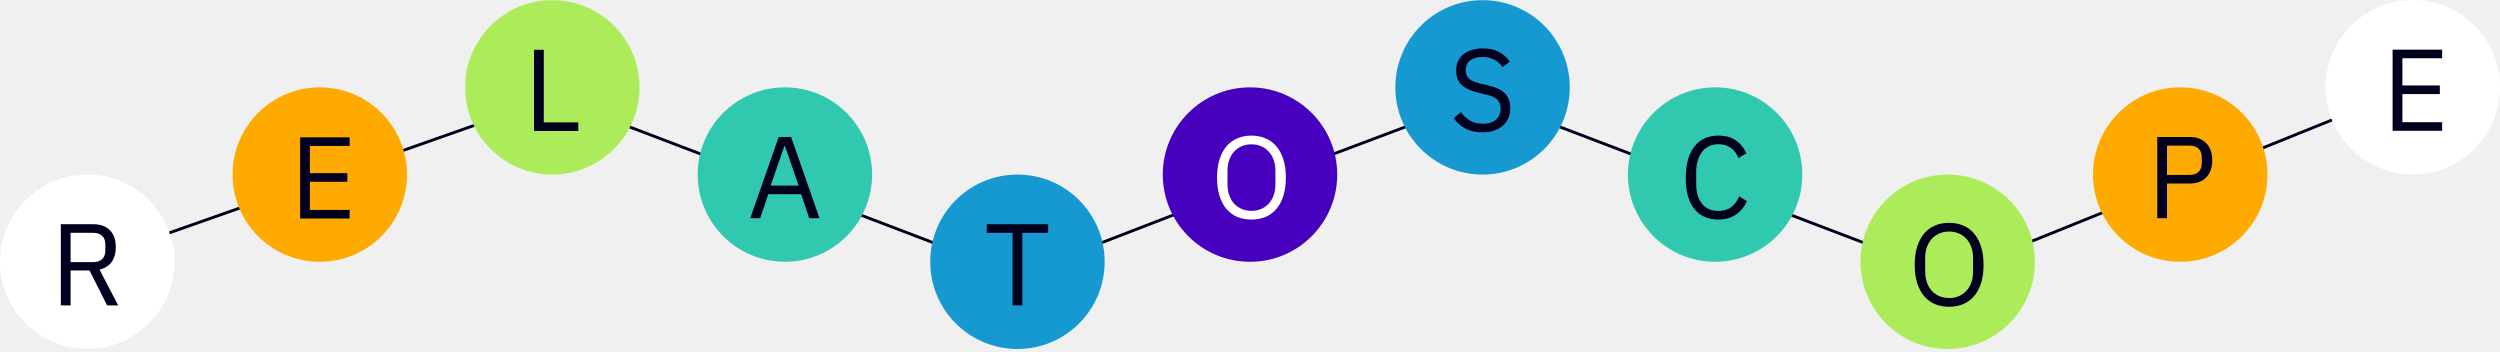
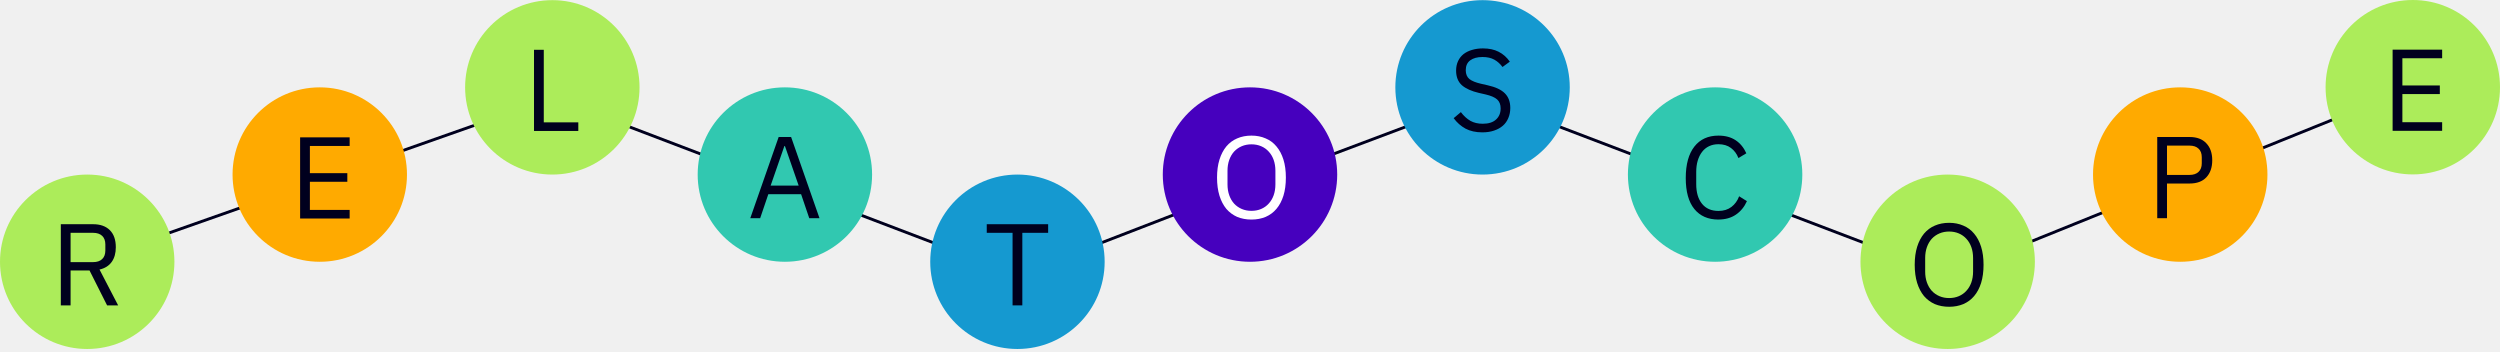
<svg xmlns="http://www.w3.org/2000/svg" width="860" height="121" viewBox="0 0 860 121" fill="none">
  <path d="M30 90.05L190.18 33.6L270.18 64.1L350.18 94.6L430.18 63.7L510.18 33.59L590.18 64.09L670.18 94.59L830 30.04" stroke="#00001E" stroke-miterlimit="10" />
  <path d="M110 90.05C126.569 90.05 140 76.618 140 60.05C140 43.481 126.569 30.05 110 30.05C93.431 30.05 80 43.481 80 60.05C80 76.618 93.431 90.05 110 90.05Z" fill="#FFAA00" />
-   <path d="M190 60.05C206.569 60.05 220 46.618 220 30.05C220 13.481 206.569 0.05 190 0.05C173.431 0.05 160 13.481 160 30.05C160 46.618 173.431 60.05 190 60.05Z" fill="#ACEC5A" />
+   <path d="M190 60.05C206.569 60.05 220 46.618 220 30.05C220 13.482 206.569 0.05 190 0.05C173.431 0.05 160 13.482 160 30.05C160 46.618 173.431 60.05 190 60.05Z" fill="#ACEC5A" />
  <path d="M270 90.05C286.569 90.05 300 76.618 300 60.05C300 43.481 286.569 30.05 270 30.05C253.431 30.05 240 43.481 240 60.05C240 76.618 253.431 90.05 270 90.05Z" fill="#31C8B0" />
  <path d="M350 120.05C366.569 120.05 380 106.619 380 90.05C380 73.481 366.569 60.05 350 60.05C333.431 60.05 320 73.481 320 90.05C320 106.619 333.431 120.05 350 120.05Z" fill="#1599D0" />
  <path d="M430 90.05C446.569 90.05 460 76.618 460 60.05C460 43.481 446.569 30.05 430 30.05C413.431 30.05 400 43.481 400 60.05C400 76.618 413.431 90.05 430 90.05Z" fill="#4600BE" />
-   <path d="M510 60.05C526.569 60.05 540 46.618 540 30.05C540 13.481 526.569 0.05 510 0.05C493.431 0.05 480 13.481 480 30.05C480 46.618 493.431 60.05 510 60.05Z" fill="#1599D0" />
+   <path d="M510 60.05C526.569 60.05 540 46.618 540 30.05C540 13.482 526.569 0.05 510 0.05C493.431 0.05 480 13.482 480 30.05C480 46.618 493.431 60.05 510 60.05Z" fill="#1599D0" />
  <path d="M590 90.05C606.569 90.05 620 76.618 620 60.05C620 43.481 606.569 30.05 590 30.05C573.431 30.05 560 43.481 560 60.05C560 76.618 573.431 90.05 590 90.05Z" fill="#31C8B0" />
  <path d="M670 120.05C686.569 120.05 700 106.619 700 90.05C700 73.481 686.569 60.05 670 60.05C653.431 60.05 640 73.481 640 90.05C640 106.619 653.431 120.05 670 120.05Z" fill="#ACEC5A" />
  <path d="M750 90.05C766.569 90.05 780 76.618 780 60.05C780 43.481 766.569 30.05 750 30.05C733.431 30.05 720 43.481 720 60.05C720 76.618 733.431 90.05 750 90.05Z" fill="#FFAA00" />
-   <path d="M830 60C846.569 60 860 46.569 860 30C860 13.431 846.569 0 830 0C813.431 0 800 13.431 800 30C800 46.569 813.431 60 830 60Z" fill="white" />
+   <path d="M830 60C846.569 60 860 46.569 860 30C860 13.431 846.569 0 830 0C813.431 0 800 13.431 800 30C800 46.569 813.431 60 830 60Z" fill="#ACEC5A" />
  <path d="M823.059 45V17.08H840.099V20.04H826.419V29.4H839.299V32.36H826.419V42.04H840.099V45H823.059Z" fill="#00001E" />
  <path d="M103.24 75.17V47.25H120.28V50.21H106.6V59.57H119.48V62.53H106.6V72.21H120.28V75.17H103.24Z" fill="#00001E" />
  <path d="M509.939 45.53C507.669 45.53 505.739 45.1 504.139 44.25C502.539 43.37 501.179 42.17 500.059 40.65L502.539 38.57C503.529 39.88 504.619 40.88 505.819 41.57C507.019 42.24 508.429 42.57 510.059 42.57C512.059 42.57 513.579 42.09 514.619 41.13C515.689 40.17 516.219 38.89 516.219 37.29C516.219 35.96 515.819 34.93 515.019 34.21C514.219 33.49 512.899 32.92 511.059 32.49L508.779 31.97C506.219 31.38 504.259 30.5 502.899 29.33C501.569 28.13 500.899 26.45 500.899 24.29C500.899 23.06 501.129 21.97 501.579 21.01C502.029 20.05 502.659 19.25 503.459 18.61C504.289 17.97 505.259 17.49 506.379 17.17C507.529 16.82 508.779 16.65 510.139 16.65C512.249 16.65 514.049 17.04 515.539 17.81C517.059 18.58 518.339 19.72 519.379 21.21L516.859 23.05C516.089 21.98 515.149 21.14 514.059 20.53C512.969 19.92 511.609 19.61 509.979 19.61C508.189 19.61 506.779 20 505.739 20.77C504.729 21.52 504.219 22.65 504.219 24.17C504.219 25.5 504.649 26.52 505.499 27.21C506.379 27.88 507.699 28.41 509.459 28.81L511.739 29.33C514.489 29.94 516.469 30.88 517.699 32.13C518.929 33.38 519.539 35.05 519.539 37.13C519.539 38.41 519.309 39.57 518.859 40.61C518.429 41.65 517.809 42.53 516.979 43.25C516.149 43.97 515.139 44.53 513.939 44.93C512.769 45.33 511.429 45.53 509.939 45.53Z" fill="#00001E" />
  <path d="M430.5 75.53C428.69 75.53 427.05 75.22 425.58 74.61C424.14 73.97 422.9 73.05 421.86 71.85C420.85 70.62 420.06 69.12 419.5 67.33C418.94 65.52 418.66 63.44 418.66 61.09C418.66 58.74 418.94 56.68 419.5 54.89C420.06 53.1 420.85 51.6 421.86 50.37C422.9 49.14 424.14 48.22 425.58 47.61C427.05 46.97 428.69 46.65 430.5 46.65C432.31 46.65 433.91 46.97 435.38 47.61C436.85 48.22 438.09 49.14 439.1 50.37C440.14 51.6 440.94 53.1 441.5 54.89C442.06 56.68 442.34 58.74 442.34 61.09C442.34 63.44 442.06 65.52 441.5 67.33C440.94 69.12 440.14 70.62 439.1 71.85C438.09 73.05 436.85 73.97 435.38 74.61C433.91 75.22 432.29 75.53 430.5 75.53ZM430.5 72.53C431.7 72.53 432.81 72.32 433.82 71.89C434.83 71.46 435.7 70.85 436.42 70.05C437.17 69.25 437.74 68.29 438.14 67.17C438.54 66.05 438.74 64.8 438.74 63.41V58.77C438.74 57.38 438.54 56.13 438.14 55.01C437.74 53.89 437.17 52.93 436.42 52.13C435.7 51.33 434.83 50.72 433.82 50.29C432.81 49.86 431.7 49.65 430.5 49.65C429.3 49.65 428.19 49.86 427.18 50.29C426.17 50.72 425.29 51.33 424.54 52.13C423.82 52.93 423.26 53.89 422.86 55.01C422.46 56.13 422.26 57.38 422.26 58.77V63.41C422.26 64.8 422.46 66.05 422.86 67.17C423.26 68.29 423.82 69.25 424.54 70.05C425.29 70.85 426.17 71.46 427.18 71.89C428.19 72.32 429.3 72.53 430.5 72.53Z" fill="white" />
  <path d="M670.5 105.53C668.69 105.53 667.05 105.22 665.58 104.61C664.14 103.97 662.9 103.05 661.86 101.85C660.85 100.62 660.06 99.12 659.5 97.33C658.94 95.52 658.66 93.44 658.66 91.09C658.66 88.74 658.94 86.68 659.5 84.89C660.06 83.1 660.85 81.6 661.86 80.37C662.9 79.14 664.14 78.22 665.58 77.61C667.05 76.97 668.69 76.65 670.5 76.65C672.31 76.65 673.91 76.97 675.38 77.61C676.85 78.22 678.09 79.14 679.1 80.37C680.14 81.6 680.94 83.1 681.5 84.89C682.06 86.68 682.34 88.74 682.34 91.09C682.34 93.44 682.06 95.52 681.5 97.33C680.94 99.12 680.14 100.62 679.1 101.85C678.09 103.05 676.85 103.97 675.38 104.61C673.91 105.22 672.29 105.53 670.5 105.53ZM670.5 102.53C671.7 102.53 672.81 102.32 673.82 101.89C674.83 101.46 675.7 100.85 676.42 100.05C677.17 99.25 677.74 98.29 678.14 97.17C678.54 96.05 678.74 94.8 678.74 93.41V88.77C678.74 87.38 678.54 86.13 678.14 85.01C677.74 83.89 677.17 82.93 676.42 82.13C675.7 81.33 674.83 80.72 673.82 80.29C672.81 79.86 671.7 79.65 670.5 79.65C669.3 79.65 668.19 79.86 667.18 80.29C666.17 80.72 665.29 81.33 664.54 82.13C663.82 82.93 663.26 83.89 662.86 85.01C662.46 86.13 662.26 87.38 662.26 88.77V93.41C662.26 94.8 662.46 96.05 662.86 97.17C663.26 98.29 663.82 99.25 664.54 100.05C665.29 100.85 666.17 101.46 667.18 101.89C668.19 102.32 669.3 102.53 670.5 102.53Z" fill="#00001E" />
  <path d="M742.09 75.05V47.13H753.21C755.72 47.13 757.64 47.85 758.97 49.29C760.33 50.7 761.01 52.65 761.01 55.13C761.01 57.61 760.33 59.57 758.97 61.01C757.64 62.42 755.72 63.13 753.21 63.13H745.45V75.05H742.09ZM745.45 60.17H753.21C754.54 60.17 755.57 59.82 756.29 59.13C757.04 58.44 757.41 57.45 757.41 56.17V54.09C757.41 52.81 757.04 51.82 756.29 51.13C755.57 50.44 754.54 50.09 753.21 50.09H745.45V60.17Z" fill="#00001E" />
  <path d="M351.681 80.09V105.05H348.321V80.09H339.441V77.13H360.561V80.09H351.681Z" fill="#00001E" />
  <path d="M591.14 75.53C587.59 75.53 584.83 74.32 582.86 71.91C580.89 69.5 579.9 65.94 579.9 61.25C579.9 56.56 580.89 52.95 582.86 50.43C584.83 47.91 587.59 46.65 591.14 46.65C593.49 46.65 595.45 47.18 597.04 48.23C598.63 49.28 599.86 50.78 600.74 52.73L598.02 54.37C597.46 52.93 596.61 51.78 595.46 50.91C594.31 50.04 592.87 49.61 591.14 49.61C589.94 49.61 588.87 49.84 587.92 50.29C586.97 50.74 586.17 51.39 585.52 52.24C584.87 53.08 584.37 54.09 584.02 55.25C583.67 56.41 583.5 57.72 583.5 59.16V63.33C583.5 66.22 584.17 68.48 585.5 70.11C586.83 71.74 588.71 72.56 591.14 72.56C592.93 72.56 594.42 72.1 595.62 71.18C596.82 70.26 597.7 69.04 598.26 67.52L600.94 69.2C600.06 71.17 598.79 72.72 597.14 73.84C595.49 74.96 593.49 75.52 591.14 75.52V75.53Z" fill="#00001E" />
  <path d="M278.38 75.05L275.58 66.81H264.3L261.5 75.05H258.1L267.86 47.13H272.14L281.9 75.05H278.38ZM270.02 50.25H269.82L265.1 63.85H274.74L270.02 50.25Z" fill="#00001E" />
-   <path d="M30 120.05C46.569 120.05 60 106.619 60 90.05C60 73.481 46.569 60.05 30 60.05C13.431 60.05 0 73.481 0 90.05C0 106.619 13.431 120.05 30 120.05Z" fill="white" />
+   <path d="M30 120.05C46.569 120.05 60 106.619 60 90.05C60 73.481 46.569 60.05 30 60.05C13.431 60.05 0 73.481 0 90.05C0 106.619 13.431 120.05 30 120.05Z" fill="#ACEC5A" />
  <path d="M24.28 105.05H20.92V77.13H32.04C34.49 77.13 36.41 77.81 37.78 79.17C39.15 80.53 39.84 82.49 39.84 85.05C39.84 87.1 39.37 88.79 38.42 90.11C37.47 91.43 36.08 92.3 34.24 92.73L40.64 105.05H36.84L30.8 93.05H24.28V105.05ZM32.04 90.17C33.37 90.17 34.41 89.82 35.14 89.13C35.87 88.44 36.24 87.45 36.24 86.17V84.09C36.24 82.81 35.87 81.82 35.14 81.13C34.41 80.44 33.37 80.09 32.04 80.09H24.28V90.17H32.04Z" fill="#00001E" />
  <path d="M183.699 45.05V17.13H187.059V42.09H198.939V45.05H183.699Z" fill="#00001E" />
</svg>
